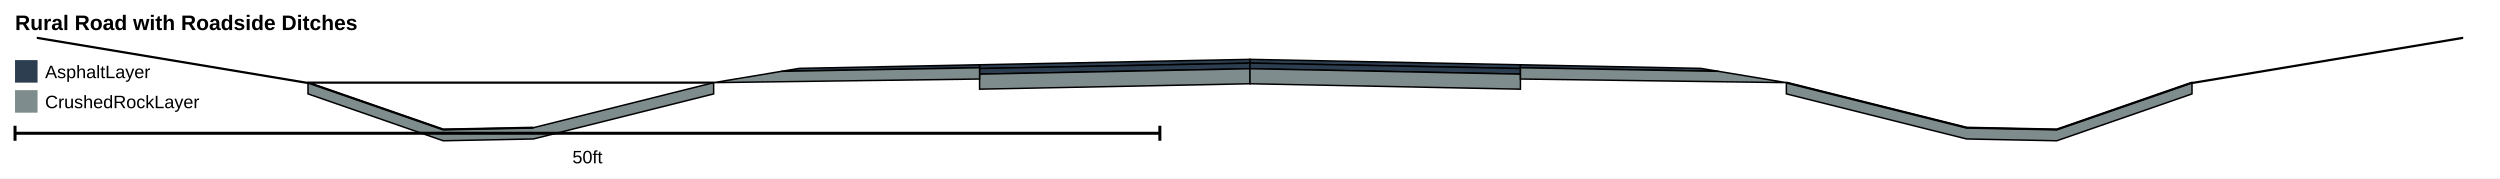
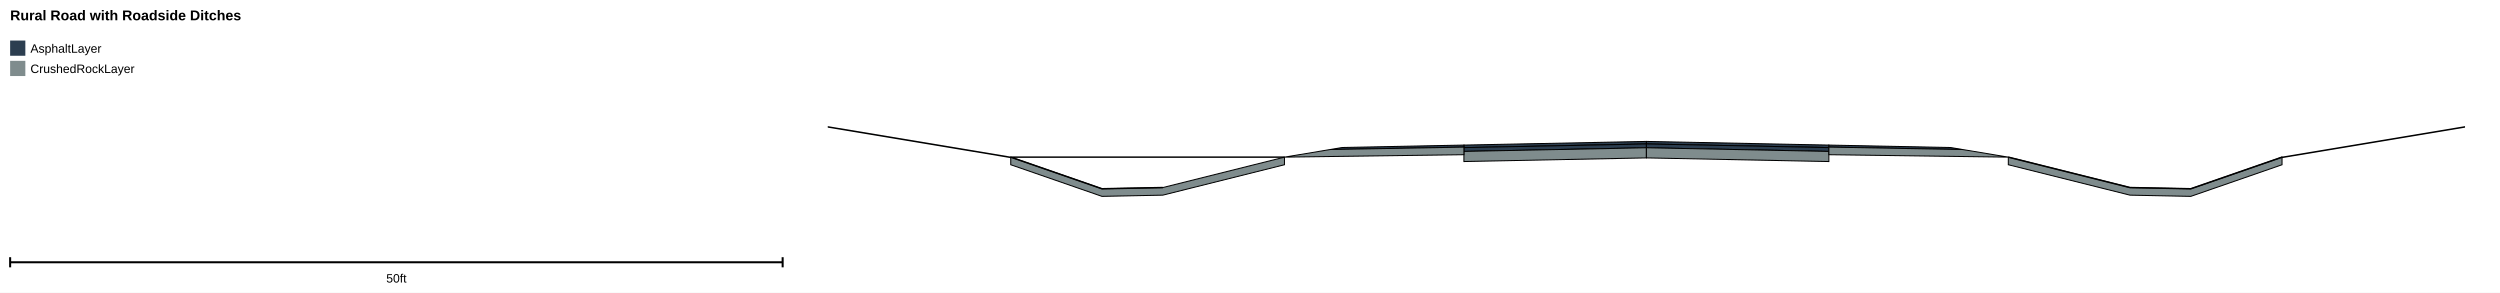
- <svg xmlns="http://www.w3.org/2000/svg" width="1664.0" height="118.7" viewBox="0 0 1664.0 118.7">
-   <rect width="1664.0" height="118.7" fill="white" />
+ <svg xmlns="http://www.w3.org/2000/svg" width="2466.0" height="288.7" viewBox="0 0 2466.0 288.7">
+   <rect width="2466.0" height="288.7" fill="white" />
  <g transform="scale(1,-1)">
-     <g transform="translate(0,-118.7)">
-       <polygon points="832.00,79.20 832.00,76.70 652.00,73.10 652.00,75.60" fill="#2C3E50" stroke="black" stroke-width="1" />
-       <polygon points="832.00,76.70 832.00,72.95 652.00,69.35 652.00,73.10" fill="#2C3E50" stroke="black" stroke-width="1" />
-       <polygon points="832.00,72.95 832.00,62.95 652.00,59.35 652.00,69.35" fill="#7F8C8D" stroke="black" stroke-width="1" />
-       <polygon points="652.00,75.60 652.00,73.60 520.00,71.20 532.00,73.20" fill="#2C3E50" stroke="black" stroke-width="1" />
-       <polygon points="652.00,73.60 652.00,66.10 475.00,63.70 520.00,71.20" fill="#7F8C8D" stroke="black" stroke-width="1" />
-       <polygon points="475.00,63.70 475.00,56.20 355.00,26.20 295.00,25.00 205.00,56.20 205.00,63.70 295.00,32.50 355.00,33.70" fill="#7F8C8D" stroke="black" stroke-width="1" />
-       <polyline points="475.00,63.70 205.00,63.70 295.00,32.50 355.00,33.70" fill="none" stroke="black" stroke-width="1.5" />
-       <polygon points="205.00,63.70 205.00,63.20 25.00,93.20 25.00,93.70" fill="#BDC3C7" stroke="black" stroke-width="1" />
-       <polygon points="832.00,79.20 1012.00,75.60 1012.00,73.10 832.00,76.70" fill="#2C3E50" stroke="black" stroke-width="1" />
-       <polygon points="832.00,76.70 1012.00,73.10 1012.00,69.35 832.00,72.95" fill="#2C3E50" stroke="black" stroke-width="1" />
-       <polygon points="832.00,72.95 1012.00,69.35 1012.00,59.35 832.00,62.95" fill="#7F8C8D" stroke="black" stroke-width="1" />
-       <polygon points="1012.00,75.60 1132.00,73.20 1144.00,71.20 1012.00,73.60" fill="#2C3E50" stroke="black" stroke-width="1" />
-       <polygon points="1012.00,73.60 1144.00,71.20 1189.00,63.70 1012.00,66.10" fill="#7F8C8D" stroke="black" stroke-width="1" />
-       <polygon points="1189.00,63.70 1309.00,33.70 1369.00,32.50 1459.00,63.70 1459.00,56.20 1369.00,25.00 1309.00,26.20 1189.00,56.20" fill="#7F8C8D" stroke="black" stroke-width="1" />
-       <polyline points="1189.00,63.70 1309.00,33.70 1369.00,32.50 1459.00,63.70" fill="none" stroke="black" stroke-width="1.5" />
-       <polygon points="1459.00,63.70 1639.00,93.70 1639.00,93.20 1459.00,63.20" fill="#BDC3C7" stroke="black" stroke-width="1" />
+     <g transform="translate(0,-288.7)">
+       <polygon points="1624.00,149.20 1624.00,146.70 1444.00,143.10 1444.00,145.60" fill="#2C3E50" stroke="black" stroke-width="1" />
+       <polygon points="1624.00,146.70 1624.00,142.95 1444.00,139.35 1444.00,143.10" fill="#2C3E50" stroke="black" stroke-width="1" />
+       <polygon points="1624.00,142.95 1624.00,132.95 1444.00,129.35 1444.00,139.35" fill="#7F8C8D" stroke="black" stroke-width="1" />
+       <polygon points="1444.00,145.60 1444.00,143.60 1312.00,141.20 1324.00,143.20" fill="#2C3E50" stroke="black" stroke-width="1" />
+       <polygon points="1444.00,143.60 1444.00,136.10 1267.00,133.70 1312.00,141.20" fill="#7F8C8D" stroke="black" stroke-width="1" />
+       <polygon points="1267.00,133.70 1267.00,126.20 1147.00,96.20 1087.00,95.00 997.00,126.20 997.00,133.70 1087.00,102.50 1147.00,103.70" fill="#7F8C8D" stroke="black" stroke-width="1" />
+       <polyline points="1267.00,133.70 997.00,133.70 1087.00,102.50 1147.00,103.70" fill="none" stroke="black" stroke-width="1.5" />
+       <polygon points="997.00,133.70 997.00,133.20 817.00,163.20 817.00,163.70" fill="#BDC3C7" stroke="black" stroke-width="1" />
+       <polygon points="1624.00,149.20 1804.00,145.60 1804.00,143.10 1624.00,146.70" fill="#2C3E50" stroke="black" stroke-width="1" />
+       <polygon points="1624.00,146.70 1804.00,143.10 1804.00,139.35 1624.00,142.95" fill="#2C3E50" stroke="black" stroke-width="1" />
+       <polygon points="1624.00,142.95 1804.00,139.35 1804.00,129.35 1624.00,132.95" fill="#7F8C8D" stroke="black" stroke-width="1" />
+       <polygon points="1804.00,145.60 1924.00,143.20 1936.00,141.20 1804.00,143.60" fill="#2C3E50" stroke="black" stroke-width="1" />
+       <polygon points="1804.00,143.60 1936.00,141.20 1981.00,133.70 1804.00,136.10" fill="#7F8C8D" stroke="black" stroke-width="1" />
+       <polygon points="1981.00,133.70 2101.00,103.70 2161.00,102.50 2251.00,133.70 2251.00,126.20 2161.00,95.00 2101.00,96.20 1981.00,126.20" fill="#7F8C8D" stroke="black" stroke-width="1" />
+       <polyline points="1981.00,133.70 2101.00,103.70 2161.00,102.50 2251.00,133.70" fill="none" stroke="black" stroke-width="1.5" />
+       <polygon points="2251.00,133.70 2431.00,163.70 2431.00,163.20 2251.00,133.20" fill="#BDC3C7" stroke="black" stroke-width="1" />
    </g>
  </g>
  <text x="10" y="20" font-family="Arial" font-size="14" font-weight="bold">Rural Road with Roadside Ditches</text>
  <rect x="10" y="40" width="15" height="15" fill="#2C3E50" />
  <text x="30" y="52" font-family="Arial" font-size="12">AsphaltLayer</text>
  <rect x="10" y="60" width="15" height="15" fill="#7F8C8D" />
  <text x="30" y="72" font-family="Arial" font-size="12">CrushedRockLayer</text>
-   <line x1="10" y1="88.7" x2="772" y2="88.7" stroke="black" stroke-width="2" />
-   <line x1="10" y1="83.7" x2="10" y2="93.7" stroke="black" stroke-width="2" />
-   <line x1="772" y1="83.7" x2="772" y2="93.7" stroke="black" stroke-width="2" />
-   <text x="391" y="108.7" font-family="Arial" font-size="12" text-anchor="middle">50ft</text>
+   <line x1="10" y1="258.7" x2="772" y2="258.7" stroke="black" stroke-width="2" />
+   <line x1="10" y1="253.7" x2="10" y2="263.7" stroke="black" stroke-width="2" />
+   <line x1="772" y1="253.7" x2="772" y2="263.7" stroke="black" stroke-width="2" />
+   <text x="391" y="278.7" font-family="Arial" font-size="12" text-anchor="middle">50ft</text>
</svg>
